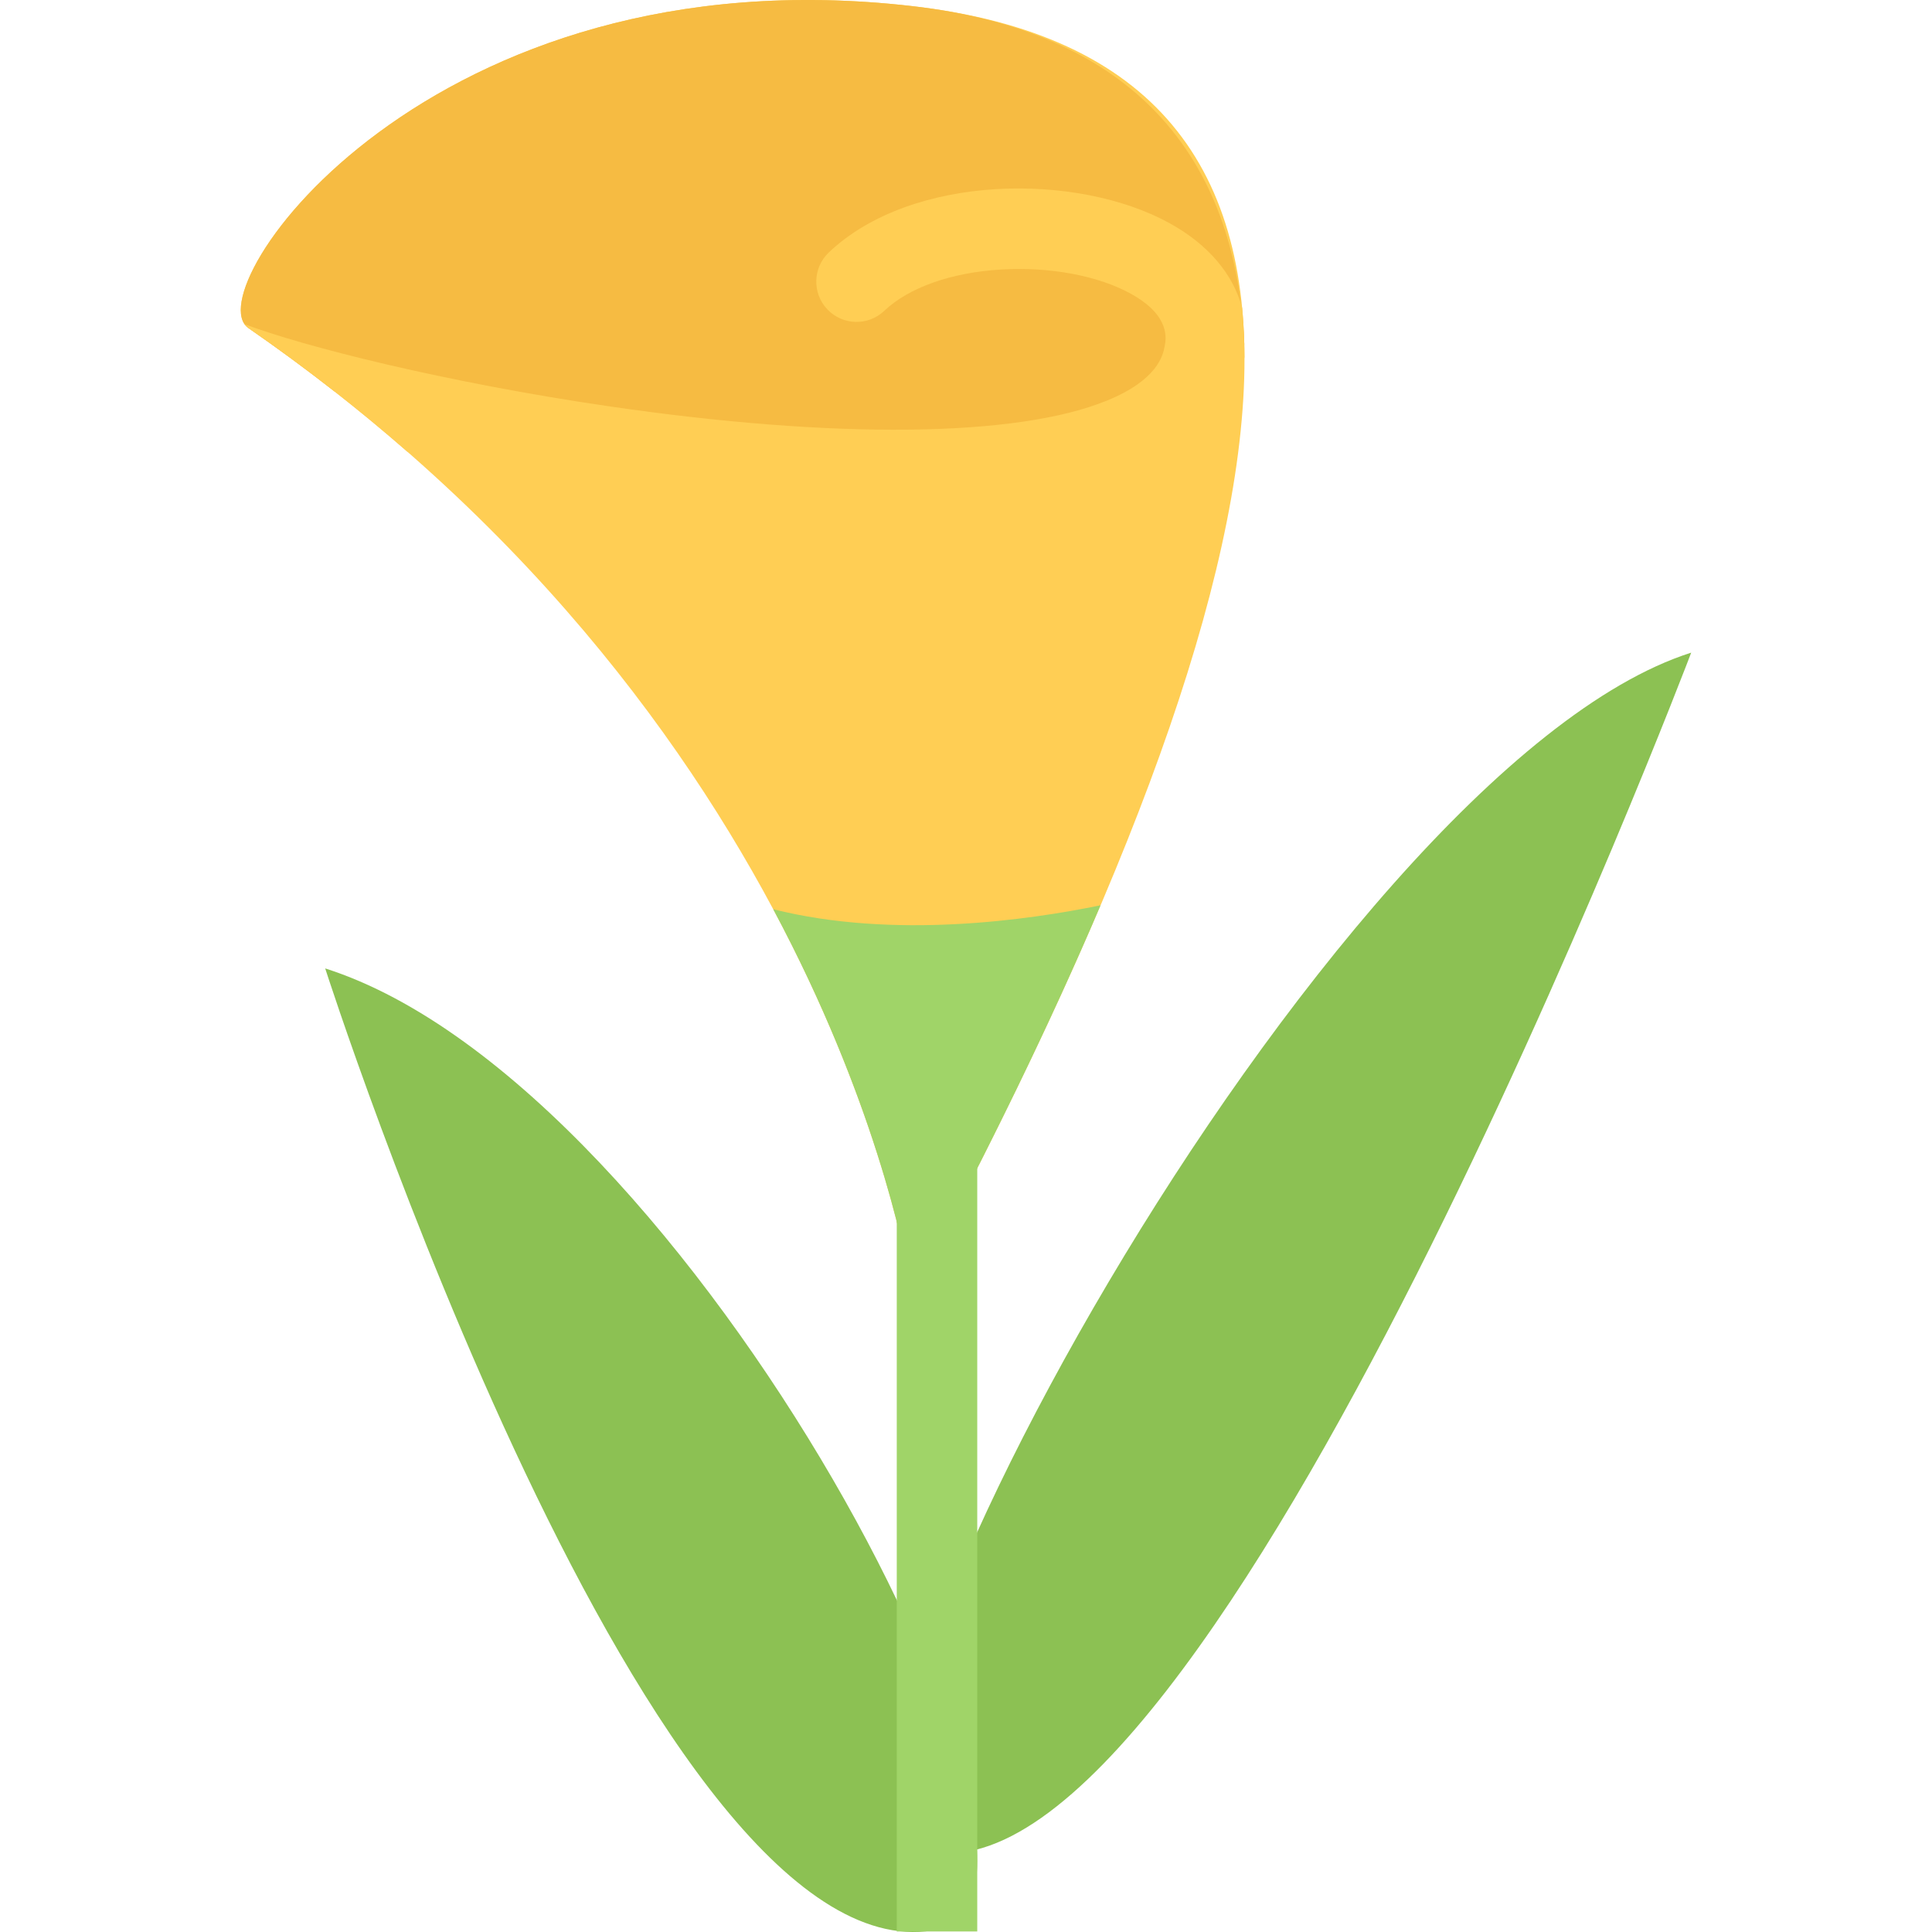
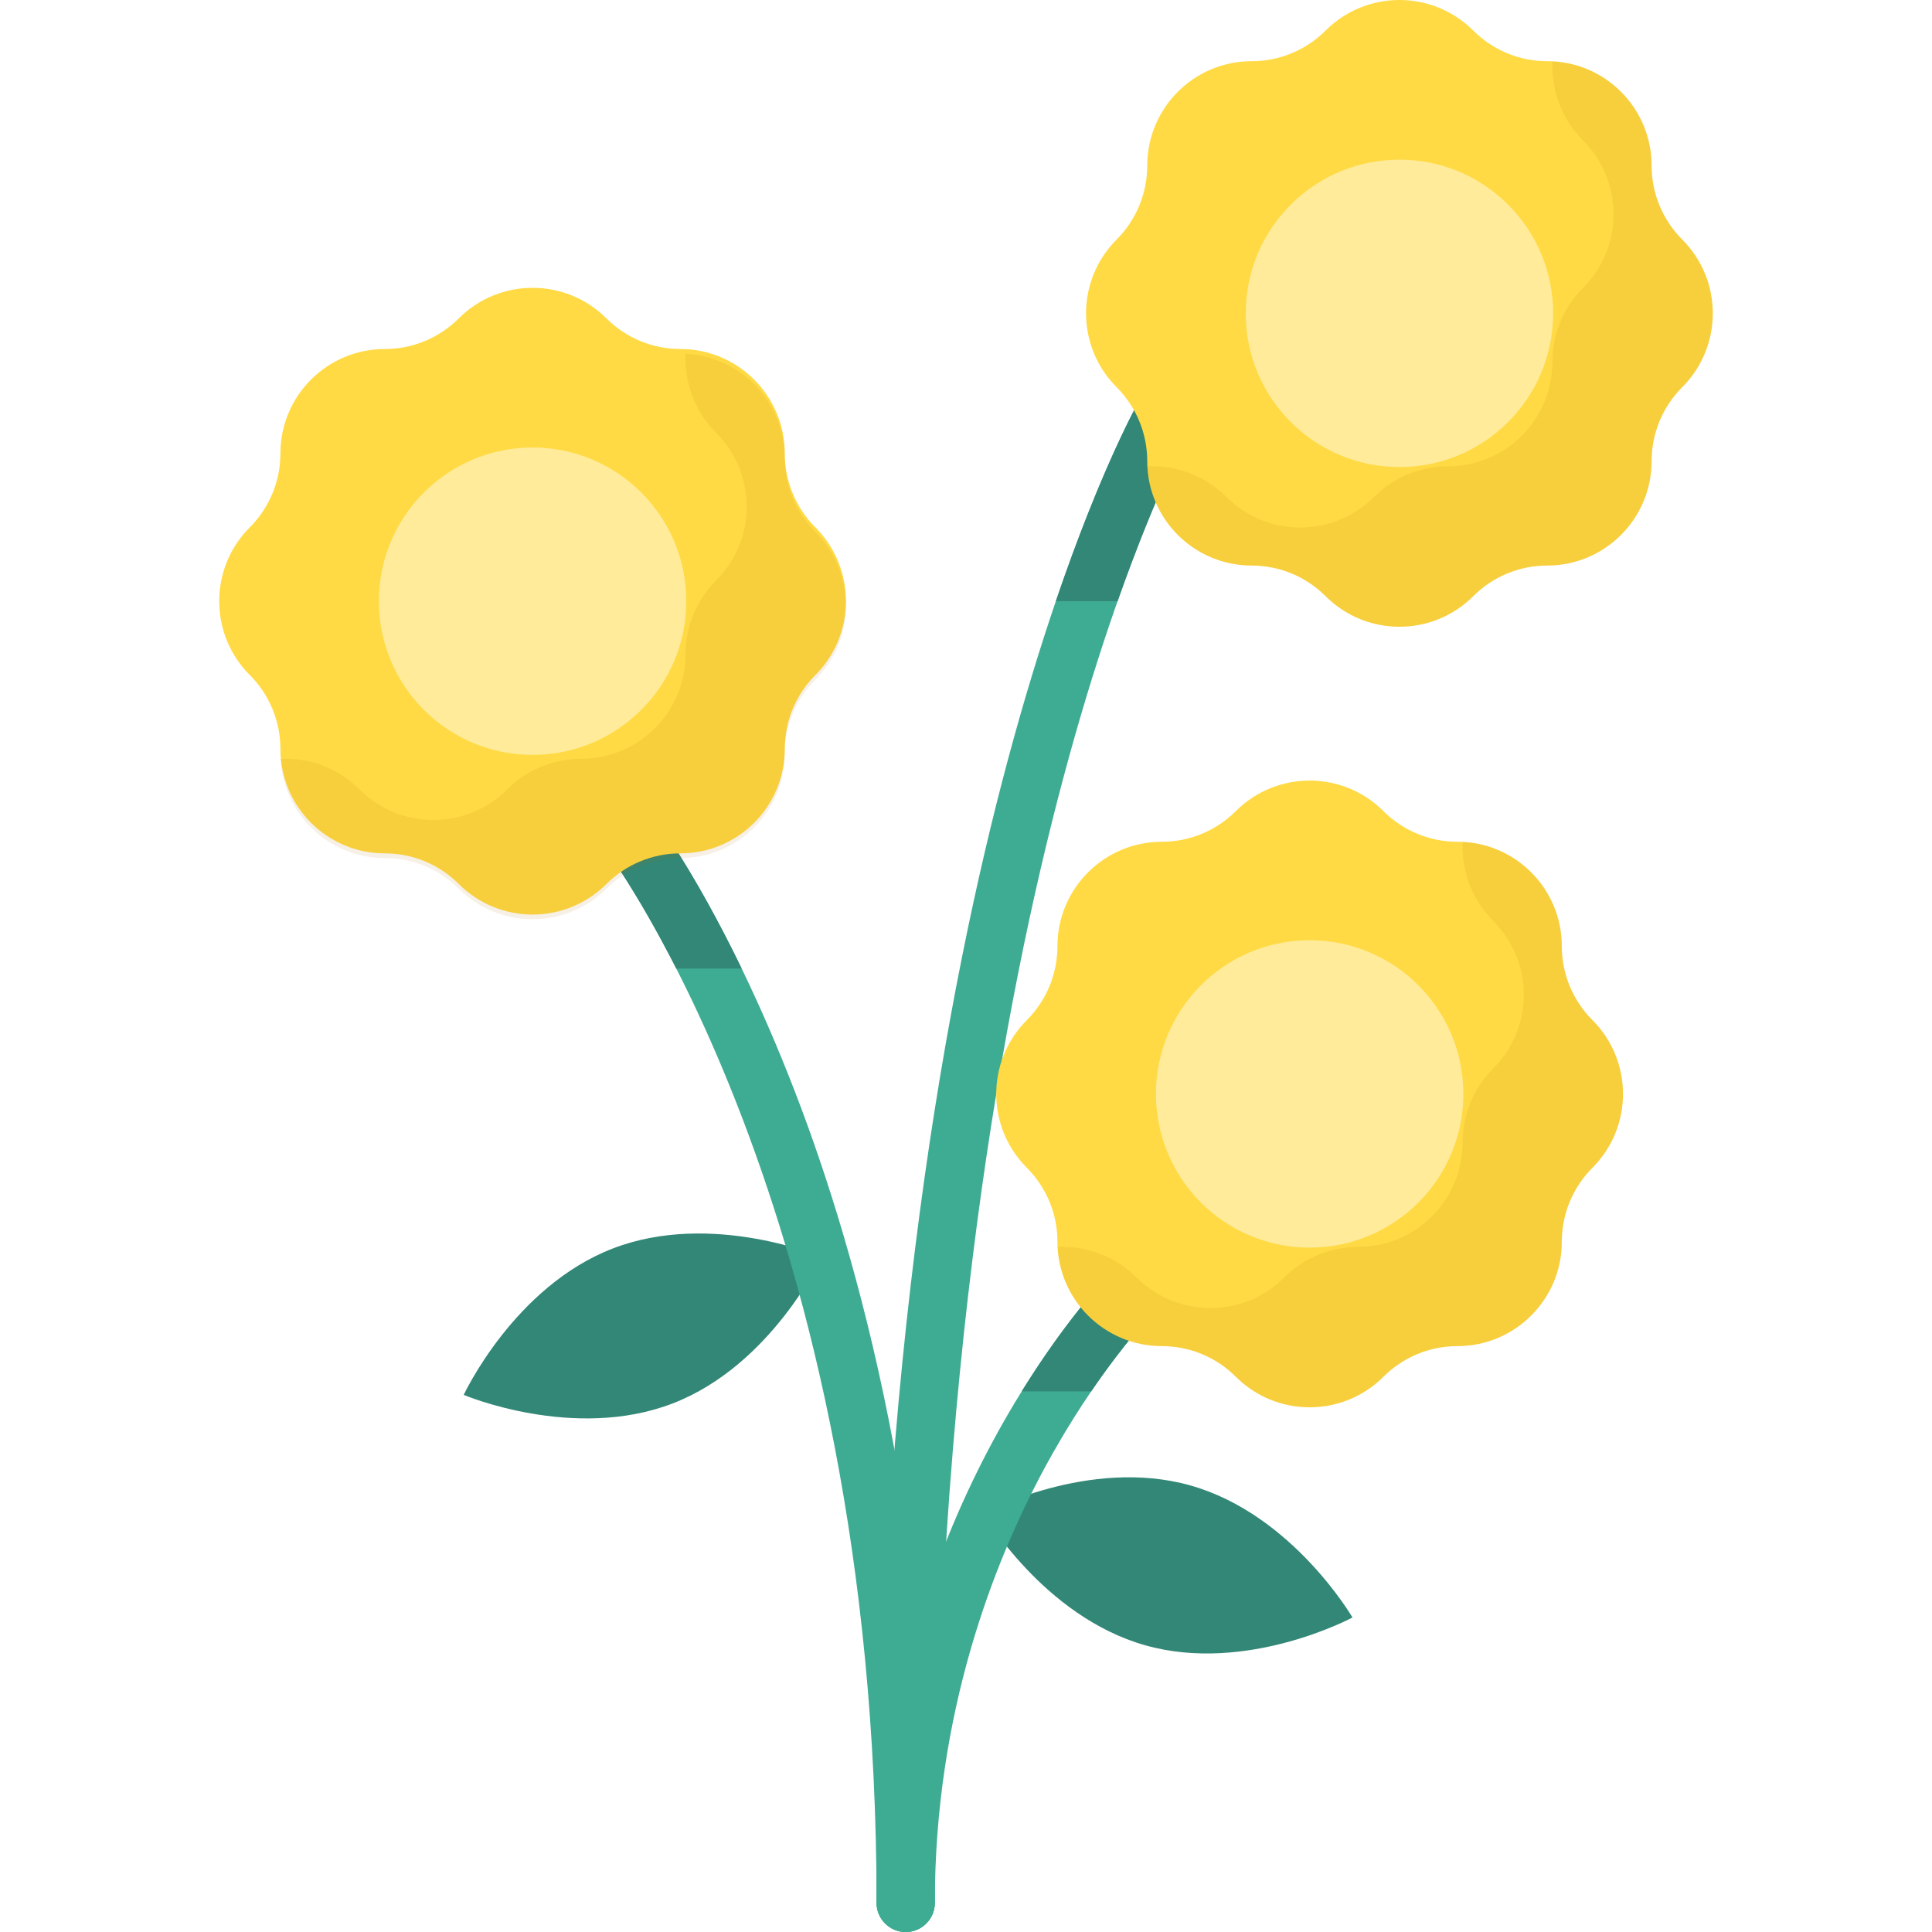
- <svg xmlns="http://www.w3.org/2000/svg" version="1.1" id="Layer_1" viewBox="0 0 511.846 511.846" xml:space="preserve">
+ <svg xmlns="http://www.w3.org/2000/svg" height="800px" width="800px" version="1.1" id="Layer_1" viewBox="0 0 512 512" xml:space="preserve">
+   <path style="fill:#328777;" d="M358.42,428.653c0,0-27.884,15-54.904,7.373c-27.02-7.628-42.943-34.994-42.943-34.994  s27.884-15,54.904-7.373C342.497,401.286,358.42,428.653,358.42,428.653z" />
+   <path style="fill:#3EAC92;" d="M240.018,512c-4.263,0-7.719-3.455-7.719-7.719c0-53.983,16.834-96.462,30.956-122.592  c15.367-28.434,30.697-44.011,31.343-44.661c3.004-3.024,7.891-3.038,10.915-0.034c3.023,3.004,3.039,7.887,0.039,10.912  c-0.276,0.28-14.743,15.112-28.995,41.64c-13.147,24.47-28.82,64.238-28.82,114.734C247.736,508.544,244.281,512,240.018,512z" />
  <g>
-     <path style="fill:#8CC153;" d="M245.513,490.384c75.625,16.808,202.54-317.481,202.54-317.481   C350.629,203.893,201.465,480.59,245.513,490.384z" />
-     <path style="fill:#8CC153;" d="M248.856,511.096c-75.633,16.809-162.7-254.531-162.7-254.531   C183.595,287.57,292.897,501.303,248.856,511.096z" />
+     <path style="fill:#328777;" d="M305.552,347.906c3.001-3.024,2.983-7.908-0.039-10.912c-3.024-3.004-7.912-2.99-10.915,0.034   c-0.539,0.542-11.333,11.514-23.832,31.694h18.415C298.278,355.367,305.36,348.101,305.552,347.906z" />
+     <path style="fill:#328777;" d="M217.774,333.126c0,0-13.331,28.719-39.532,38.808s-55.35-2.274-55.35-2.274   s13.331-28.719,39.532-38.808C188.625,320.763,217.774,333.126,217.774,333.126z" />
  </g>
-   <path style="fill:#FFCE54;" d="M241.593,1.611C113.663-13.056,51.526,77.01,65.802,86.898  c155.984,107.936,175.791,255.843,175.791,255.843C348.177,143.537,369.498,16.263,241.593,1.611z" />
-   <rect x="237.583" y="287.803" style="fill:#A0D468;" width="21.321" height="223.9" />
-   <path style="fill:#F6BB42;" d="M241.593,1.611C113.663-13.056,51.526,77.01,65.802,86.898c7.966,5.514,15.574,11.122,22.837,16.823  c50.797,12.496,141.16,26.398,198.416,19.416c18.072-2.218,42.908-25.368,42.596-32.115C327.387,41.24,299.988,8.297,241.593,1.611z  " />
-   <path style="fill:#A0D468;" d="M204.854,240.882c26.664,49.923,34.693,89.707,36.364,99.517l1.515,0.188  c19.228-36.036,35.622-69.697,48.835-100.75C272.465,243.772,236.735,248.895,204.854,240.882z" />
-   <path style="fill:#FFCE54;" d="M329.089,81.571c-2.405-8.966-8.981-16.776-19.182-22.415c-24.524-13.559-68.361-13.137-90.339,7.732  c-4.264,4.061-4.436,10.809-0.375,15.073c4.045,4.265,10.793,4.452,15.073,0.391c6.482-6.17,17.776-10.169,30.975-10.95  c12.848-0.766,25.703,1.625,34.356,6.42c10.591,5.857,9.341,12.027,8.936,14.058c-0.438,2.156-1.75,8.732-15.262,14.246  c-23.797,9.747-71.954,10.294-132.139,1.484c-43.237-6.326-80.929-15.87-96.361-21.743c0.281,0.406,0.625,0.75,1.031,1.031  c15.308,10.591,29.304,21.572,42.112,32.771c15.604,3.358,32.803,6.498,50.141,9.044c28.522,4.17,55.577,6.42,78.226,6.482  c0.359,0,0.703,0,1.062,0c27.351,0,48.883-3.14,64.02-9.325c15.963-6.545,25.414-16.558,28.069-29.788c0.109-0.5,0.188-1,0.265-1.5  C329.682,90.1,329.48,85.757,329.089,81.571z" />
+   <path style="fill:#3EAC92;" d="M240.018,512c-4.263,0-7.719-3.455-7.719-7.719c0-142.953,18.871-243.435,34.702-302.555  c17.282-64.543,34.482-94.822,35.206-96.079c2.125-3.696,6.845-4.967,10.539-2.839c3.695,2.126,4.966,6.845,2.839,10.539  c-0.354,0.623-17.238,30.686-33.91,93.259c-15.482,58.109-33.939,156.924-33.939,297.675C247.736,508.544,244.281,512,240.018,512z" />
+   <path style="fill:#328777;" d="M315.587,113.346c2.126-3.695,0.855-8.413-2.839-10.539c-3.695-2.127-8.414-0.856-10.539,2.839  c-0.541,0.94-10.291,18.107-22.399,53.676h16.363C306.93,128.77,315.338,113.784,315.587,113.346z" />
+   <path style="fill:#3EAC92;" d="M240.018,512c-4.263,0-7.719-3.455-7.719-7.719c0-183.343-70.892-277.964-71.608-278.897  c-2.593-3.384-1.952-8.229,1.431-10.822c3.384-2.593,8.229-1.952,10.821,1.432c0.775,1.011,19.187,25.309,37.674,73.18  c16.935,43.849,37.119,116.761,37.119,215.108C247.736,508.544,244.281,512,240.018,512z" />
+   <path style="fill:#328777;" d="M172.944,215.993c-2.593-3.384-7.438-4.024-10.821-1.432c-3.384,2.593-4.024,7.439-1.431,10.822  c0.236,0.308,8.099,10.803,18.534,31.294h17.326C183.767,230.274,173.518,216.741,172.944,215.993z" />
+   <path style="fill:#FFDA44;" d="M160.715,84.384L160.715,84.384c5.191,5.191,12.232,8.108,19.574,8.108l0,0  c15.288,0,27.682,12.394,27.682,27.682l0,0c0,7.342,2.917,14.382,8.108,19.574l0,0c10.81,10.81,10.81,28.338,0,39.149l0,0  c-5.191,5.191-8.108,12.232-8.108,19.574l0,0c0,15.288-12.394,27.682-27.682,27.682l0,0c-7.342,0-14.382,2.917-19.574,8.108l0,0  c-10.81,10.81-28.338,10.81-39.149,0l0,0c-5.191-5.191-12.232-8.108-19.574-8.108l0,0c-15.288,0-27.682-12.394-27.682-27.682l0,0  c0-7.342-2.917-14.382-8.108-19.574l0,0c-10.81-10.81-10.81-28.338,0-39.149l0,0c5.191-5.191,8.108-12.232,8.108-19.574l0,0  c0-15.288,12.394-27.682,27.682-27.682l0,0c7.342,0,14.382-2.917,19.574-8.108l0,0C132.377,73.574,149.905,73.574,160.715,84.384z" />
+   <circle style="fill:#FFEB99;" cx="141.138" cy="159.322" r="40.736" />
+   <path style="opacity:0.1;fill:#AA6100;enable-background:new    ;" d="M216.079,140.985L216.079,140.985  c-5.191-5.191-8.108-12.232-8.108-19.574c0-14.833-11.666-26.94-26.324-27.648c0.022,0.45,0.034,0.903,0.034,1.358  c0,7.342,2.917,14.382,8.108,19.574l0,0c10.81,10.81,10.81,28.338,0,39.149c-5.191,5.191-8.108,12.232-8.108,19.574  c0,15.288-12.394,27.682-27.682,27.682l0,0c-7.342,0-14.382,2.917-19.574,8.108c-10.81,10.81-28.338,10.81-39.149,0  c-5.191-5.191-12.232-8.108-19.574-8.108l0,0c-0.456,0-0.908-0.012-1.358-0.034c0.708,14.657,12.815,26.325,27.648,26.325l0,0  c7.342,0,14.382,2.917,19.574,8.108c10.81,10.81,28.338,10.81,39.149,0c5.191-5.191,12.232-8.108,19.574-8.108l0,0  c15.288,0,27.682-12.393,27.682-27.682c0-7.342,2.917-14.383,8.108-19.574C226.89,169.322,226.89,151.795,216.079,140.985z" />
+   <path style="fill:#FFDA44;" d="M366.639,214.966L366.639,214.966c5.191,5.191,12.232,8.108,19.574,8.108l0,0  c15.288,0,27.682,12.394,27.682,27.682l0,0c0,7.342,2.917,14.382,8.108,19.574l0,0c10.81,10.81,10.81,28.338,0,39.149l0,0  c-5.191,5.191-8.108,12.232-8.108,19.574l0,0c0,15.288-12.394,27.682-27.682,27.682l0,0c-7.342,0-14.382,2.917-19.574,8.108l0,0  c-10.81,10.81-28.338,10.81-39.149,0l0,0c-5.191-5.191-12.232-8.108-19.574-8.108l0,0c-15.288,0-27.682-12.394-27.682-27.682l0,0  c0-7.342-2.917-14.382-8.108-19.574l0,0c-10.81-10.81-10.81-28.338,0-39.149l0,0c5.191-5.191,8.108-12.232,8.108-19.574l0,0  c0-15.288,12.394-27.682,27.682-27.682l0,0c7.342,0,14.382-2.917,19.574-8.108l0,0C338.301,204.156,355.829,204.156,366.639,214.966  z" />
+   <circle style="fill:#FFEB99;" cx="347.07" cy="289.9" r="40.736" />
+   <path style="fill:#FFDA44;" d="M390.434,8.108L390.434,8.108c5.191,5.191,12.232,8.108,19.574,8.108l0,0  c15.288,0,27.682,12.394,27.682,27.682l0,0c0,7.342,2.917,14.382,8.108,19.574l0,0c10.81,10.81,10.81,28.338,0,39.149l0,0  c-5.191,5.191-8.108,12.232-8.108,19.574l0,0c0,15.288-12.394,27.682-27.682,27.682l0,0c-7.342,0-14.382,2.917-19.574,8.108l0,0  c-10.81,10.81-28.338,10.81-39.149,0l0,0c-5.191-5.191-12.232-8.108-19.574-8.108l0,0c-15.288,0-27.682-12.394-27.682-27.682l0,0  c0-7.342-2.917-14.382-8.108-19.574l0,0c-10.81-10.81-10.81-28.338,0-39.149l0,0c5.191-5.191,8.108-12.232,8.108-19.574l0,0  c0-15.288,12.394-27.682,27.682-27.682l0,0c7.342,0,14.382-2.917,19.574-8.108l0,0C362.096-2.703,379.624-2.703,390.434,8.108z" />
+   <circle style="fill:#FFEB99;" cx="370.863" cy="83.042" r="40.736" />
+   <g>
+     <path style="opacity:0.1;fill:#AA6100;enable-background:new    ;" d="M445.798,63.472L445.798,63.472   c-5.191-5.191-8.108-12.232-8.108-19.574c0-14.833-11.666-26.94-26.324-27.648c0.022,0.45,0.034,0.903,0.034,1.358   c0,7.342,2.917,14.382,8.108,19.574l0,0c10.81,10.81,10.81,28.338,0,39.149c-5.191,5.191-8.108,12.232-8.108,19.574   c0,15.288-12.394,27.682-27.682,27.682l0,0c-7.342,0-14.382,2.917-19.574,8.108c-10.81,10.81-28.338,10.81-39.149,0   c-5.191-5.191-12.232-8.108-19.574-8.108l0,0c-0.456,0-0.908-0.012-1.358-0.034c0.708,14.657,12.815,26.325,27.648,26.325l0,0   c7.342,0,14.382,2.917,19.574,8.108c10.81,10.81,28.338,10.81,39.149,0c5.191-5.191,12.232-8.108,19.574-8.108l0,0   c15.288,0,27.682-12.393,27.682-27.682c0-7.342,2.917-14.383,8.108-19.574C456.608,91.81,456.608,74.283,445.798,63.472z" />
+     <path style="opacity:0.1;fill:#AA6100;enable-background:new    ;" d="M422.004,270.33L422.004,270.33   c-5.191-5.191-8.108-12.232-8.108-19.574c0-14.833-11.666-26.94-26.323-27.648c0.022,0.45,0.034,0.903,0.034,1.358   c0,7.342,2.917,14.382,8.108,19.574l0,0c10.81,10.81,10.81,28.338,0,39.149c-5.191,5.191-8.108,12.232-8.108,19.574   c0,15.288-12.394,27.682-27.682,27.682l0,0c-7.342,0-14.382,2.917-19.574,8.108c-10.81,10.81-28.338,10.81-39.149,0   c-5.191-5.191-12.232-8.108-19.574-8.108l0,0c-0.456,0-0.908-0.012-1.358-0.034c0.708,14.657,12.815,26.325,27.648,26.325l0,0   c7.342,0,14.382,2.917,19.574,8.108c10.81,10.81,28.338,10.81,39.149,0c5.191-5.191,12.232-8.108,19.574-8.108l0,0   c15.288,0,27.682-12.393,27.682-27.682c0-7.342,2.917-14.383,8.108-19.574C432.814,298.668,432.814,281.14,422.004,270.33z" />
+   </g>
</svg>
